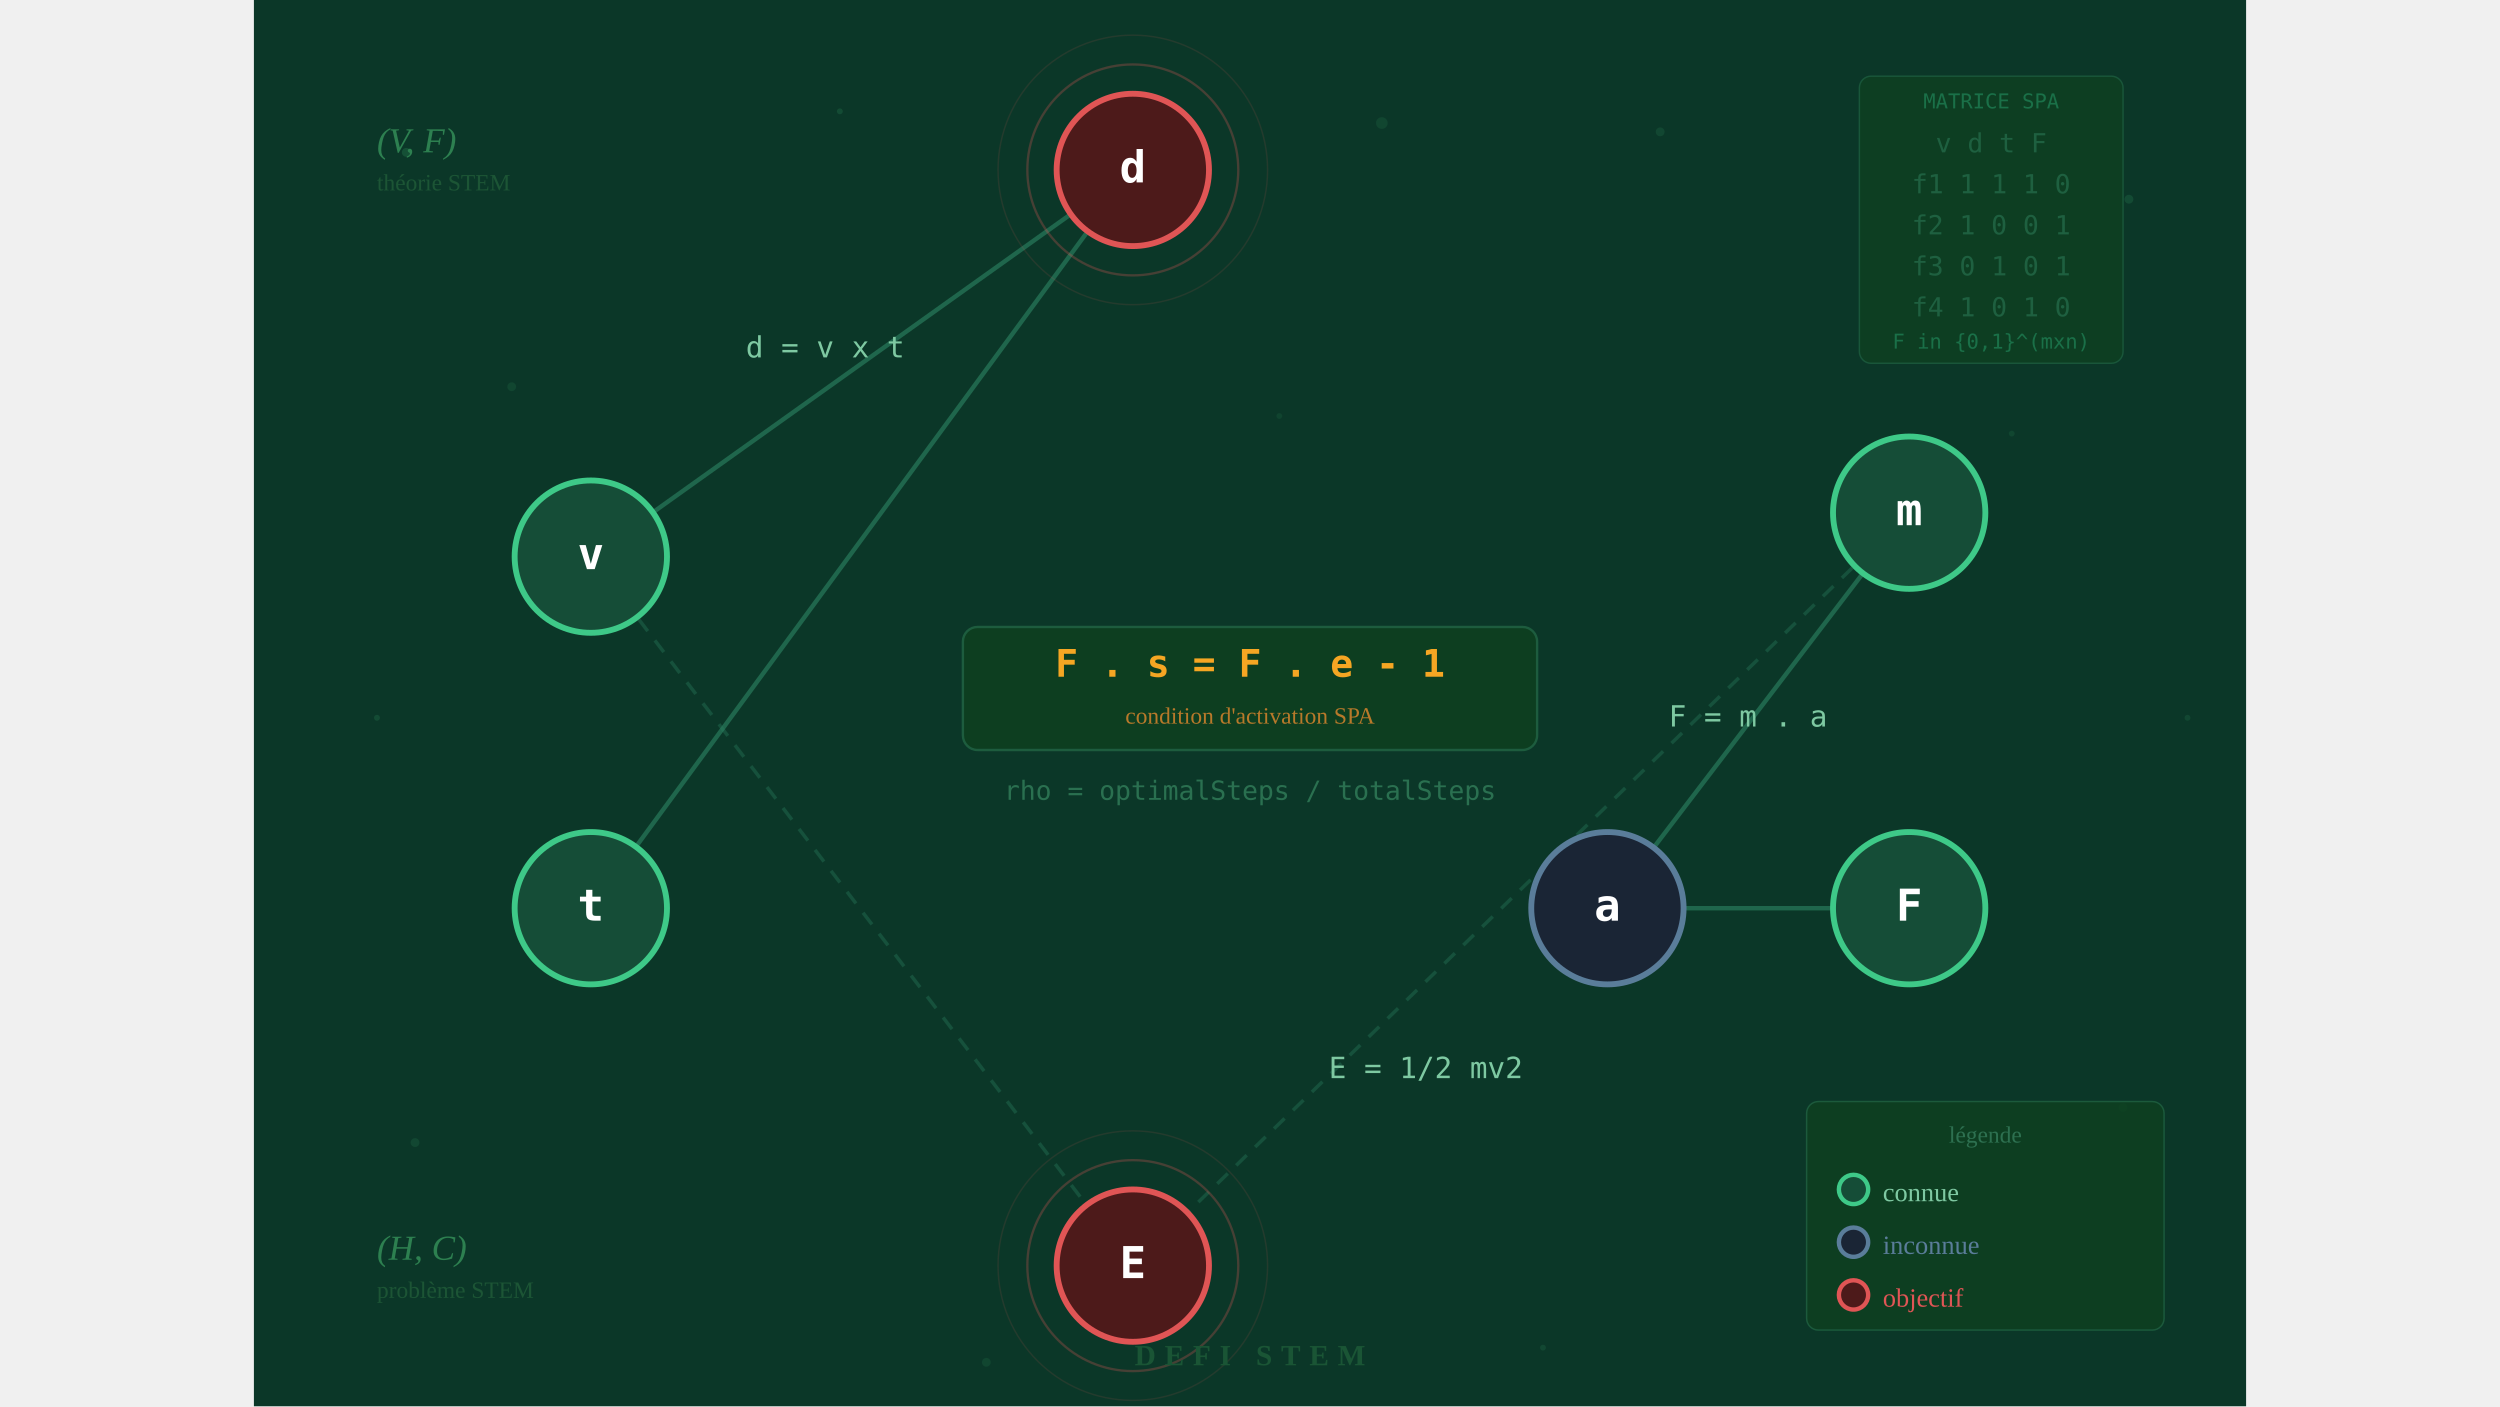
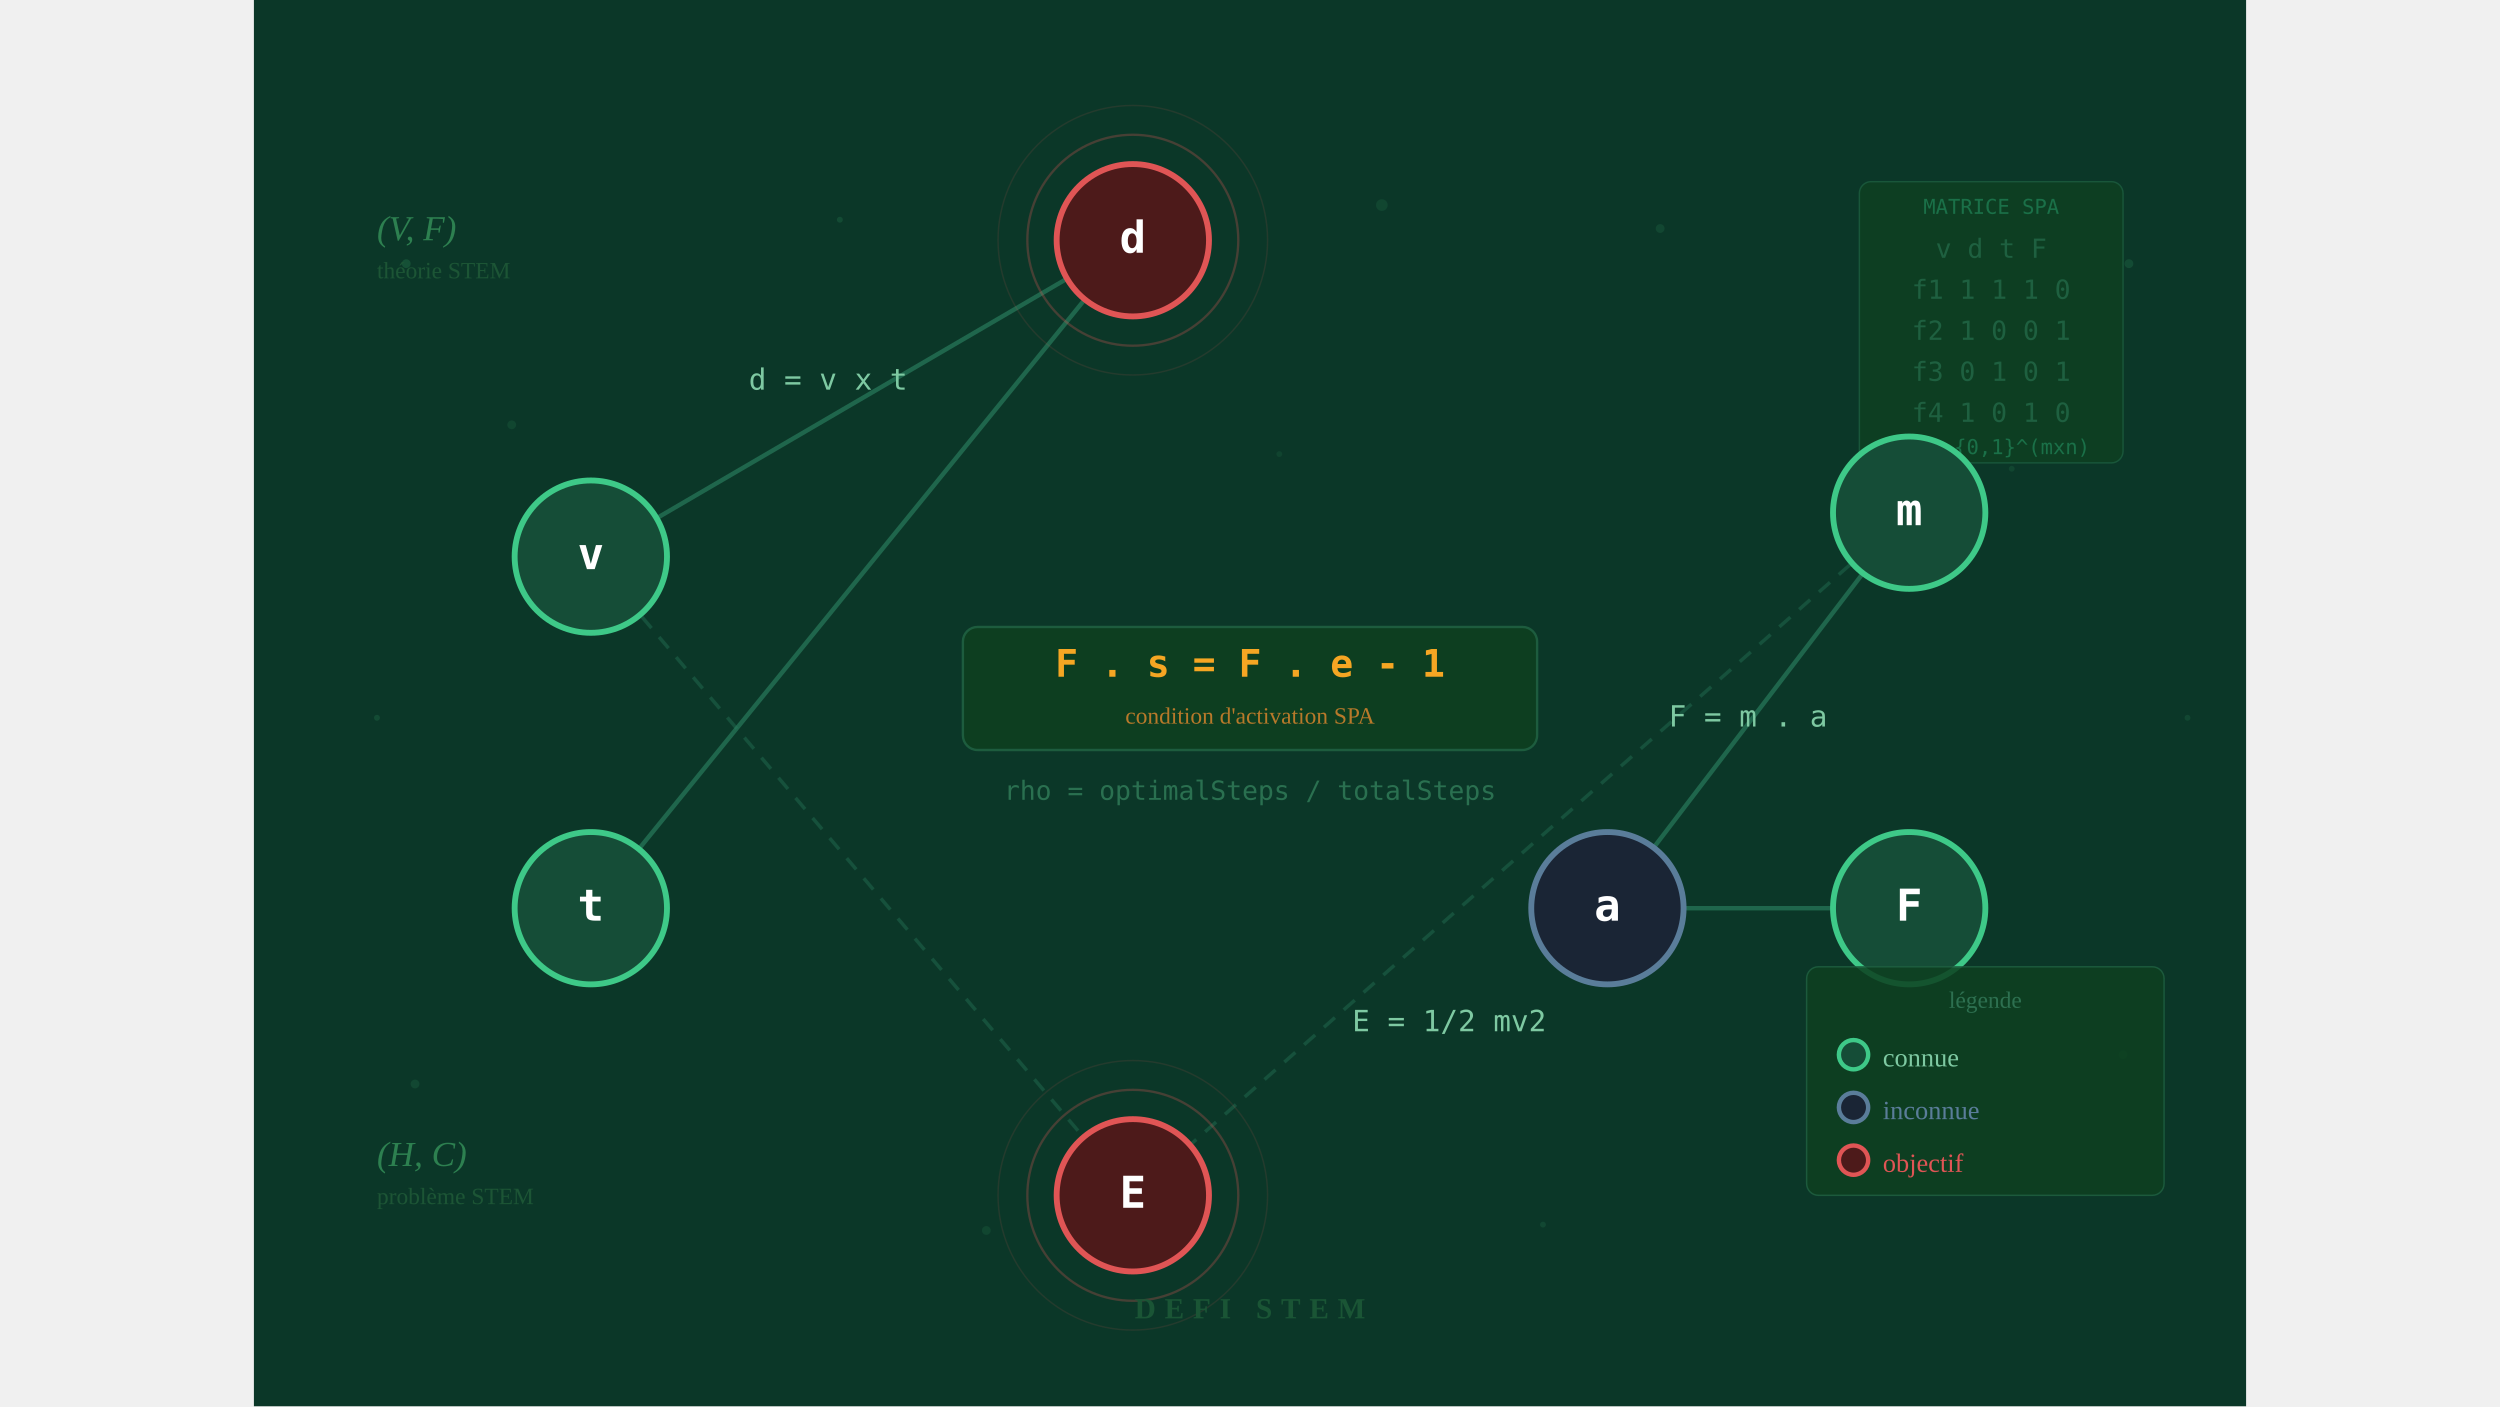
<svg xmlns="http://www.w3.org/2000/svg" width="1920" height="1080" viewBox="0 0 680 480" role="img">
  <style>
.nl{font-family:monospace;font-size:15px;fill:#fff;text-anchor:middle;dominant-baseline:middle;font-weight:bold}
.fm{font-family:monospace;font-size:10px;fill:#7EC9A2;text-anchor:middle}
.spa{font-family:monospace;font-size:13px;fill:#F5A623;text-anchor:middle;font-weight:bold}
.spas{font-size:8px;fill:#B8792A;text-anchor:middle}
.not{font-size:12px;fill:#2D8050;text-anchor:start;font-style:italic}
.nots{font-size:8px;fill:#1C5535;text-anchor:start}
.mc{font-family:monospace;font-size:9px;fill:#1E6040;text-anchor:middle}
.legti{font-size:8px;fill:#2D7050;text-anchor:middle}
.leg{font-size:9px;fill:#7EC9A2;text-anchor:start}
.legd{font-size:9px;fill:#5A7D9A;text-anchor:start}
.lego{font-size:9px;fill:#E05555;text-anchor:start}
.brand{font-size:10px;fill:#1A5535;text-anchor:middle;letter-spacing:3px;font-weight:bold}
.rho{font-family:monospace;font-size:9px;fill:#2A7050;text-anchor:middle}
</style>
  <rect width="680" height="480" fill="#0B3728" />
-   <circle cx="52" cy="52" r="1.5" fill="#1C6040" opacity="0.6" />
-   <circle cx="200" cy="38" r="1" fill="#1C6040" opacity="0.5" />
-   <circle cx="385" cy="42" r="2" fill="#1C6040" opacity="0.35" />
-   <circle cx="640" cy="68" r="1.5" fill="#1C6040" opacity="0.5" />
+   <circle cx="52" cy="90" r="1.5" fill="#1C6040" opacity="0.6" />
+   <circle cx="200" cy="75" r="1" fill="#1C6040" opacity="0.5" />
+   <circle cx="385" cy="70" r="2" fill="#1C6040" opacity="0.35" />
+   <circle cx="640" cy="90" r="1.5" fill="#1C6040" opacity="0.5" />
  <circle cx="660" cy="245" r="1" fill="#1C6040" opacity="0.4" />
-   <circle cx="638" cy="378" r="1.5" fill="#1C6040" opacity="0.4" />
-   <circle cx="55" cy="390" r="1.5" fill="#1C6040" opacity="0.4" />
+   <circle cx="638" cy="360" r="1.5" fill="#1C6040" opacity="0.4" />
+   <circle cx="55" cy="370" r="1.5" fill="#1C6040" opacity="0.4" />
  <circle cx="42" cy="245" r="1" fill="#1C6040" opacity="0.5" />
-   <circle cx="250" cy="465" r="1.5" fill="#1C6040" opacity="0.35" />
-   <circle cx="440" cy="460" r="1" fill="#1C6040" opacity="0.4" />
-   <circle cx="480" cy="45" r="1.5" fill="#1C6040" opacity="0.4" />
-   <circle cx="350" cy="142" r="1" fill="#1C6040" opacity="0.3" />
-   <circle cx="88" cy="132" r="1.5" fill="#1C6040" opacity="0.35" />
-   <circle cx="600" cy="148" r="1" fill="#1C6040" opacity="0.35" />
-   <rect x="548" y="26" width="90" height="98" rx="4" fill="#0D4020" opacity="0.75" stroke="#1D6040" stroke-width="0.5" />
-   <text x="593" y="37" class="mc" style="font-size:7px;fill:#1A7048">MATRICE SPA</text>
-   <text x="593" y="52" class="mc">  v  d  t  F</text>
-   <text x="593" y="66" class="mc">f1 1  1  1  0</text>
-   <text x="593" y="80" class="mc">f2 1  0  0  1</text>
-   <text x="593" y="94" class="mc">f3 0  1  0  1</text>
-   <text x="593" y="108" class="mc">f4 1  0  1  0</text>
-   <text x="593" y="119" class="mc" style="font-size:7px;fill:#1A7048">F in {0,1}^(mxn)</text>
-   <text x="42" y="52" class="not">(V, F)</text>
-   <text x="42" y="65" class="nots">théorie STEM</text>
-   <text x="42" y="430" class="not">(H, C)</text>
-   <text x="42" y="443" class="nots">problème STEM</text>
-   <line x1="115" y1="190" x2="300" y2="58" stroke="#2A8060" stroke-width="1.5" opacity="0.65" />
-   <line x1="115" y1="310" x2="300" y2="58" stroke="#2A8060" stroke-width="1.5" opacity="0.65" />
+   <circle cx="250" cy="420" r="1.5" fill="#1C6040" opacity="0.35" />
+   <circle cx="440" cy="418" r="1" fill="#1C6040" opacity="0.4" />
+   <circle cx="480" cy="78" r="1.5" fill="#1C6040" opacity="0.4" />
+   <circle cx="350" cy="155" r="1" fill="#1C6040" opacity="0.3" />
+   <circle cx="88" cy="145" r="1.5" fill="#1C6040" opacity="0.35" />
+   <circle cx="600" cy="160" r="1" fill="#1C6040" opacity="0.35" />
+   <rect x="548" y="62" width="90" height="96" rx="4" fill="#0D4020" opacity="0.75" stroke="#1D6040" stroke-width="0.5" />
+   <text x="593" y="73" class="mc" style="font-size:7px;fill:#1A7048">MATRICE SPA</text>
+   <text x="593" y="88" class="mc">  v  d  t  F</text>
+   <text x="593" y="102" class="mc">f1 1  1  1  0</text>
+   <text x="593" y="116" class="mc">f2 1  0  0  1</text>
+   <text x="593" y="130" class="mc">f3 0  1  0  1</text>
+   <text x="593" y="144" class="mc">f4 1  0  1  0</text>
+   <text x="593" y="155" class="mc" style="font-size:7px;fill:#1A7048">F in {0,1}^(mxn)</text>
+   <text x="42" y="82" class="not">(V, F)</text>
+   <text x="42" y="95" class="nots">théorie STEM</text>
+   <text x="42" y="398" class="not">(H, C)</text>
+   <text x="42" y="411" class="nots">problème STEM</text>
+   <line x1="115" y1="190" x2="300" y2="82" stroke="#2A8060" stroke-width="1.5" opacity="0.65" />
+   <line x1="115" y1="310" x2="300" y2="82" stroke="#2A8060" stroke-width="1.5" opacity="0.65" />
  <line x1="565" y1="175" x2="462" y2="310" stroke="#2A8060" stroke-width="1.5" opacity="0.65" />
  <line x1="565" y1="310" x2="462" y2="310" stroke="#2A8060" stroke-width="1.5" opacity="0.65" />
-   <line x1="115" y1="190" x2="300" y2="432" stroke="#2A8060" stroke-width="1.2" opacity="0.35" stroke-dasharray="5,4" />
-   <line x1="565" y1="175" x2="300" y2="432" stroke="#2A8060" stroke-width="1.2" opacity="0.35" stroke-dasharray="5,4" />
-   <text x="195" y="122" class="fm">d = v x t</text>
+   <line x1="115" y1="190" x2="300" y2="408" stroke="#2A8060" stroke-width="1.2" opacity="0.35" stroke-dasharray="5,4" />
+   <line x1="565" y1="175" x2="300" y2="408" stroke="#2A8060" stroke-width="1.2" opacity="0.35" stroke-dasharray="5,4" />
+   <text x="196" y="133" class="fm">d = v x t</text>
  <text x="510" y="248" class="fm">F = m . a</text>
-   <text x="400" y="368" class="fm">E = 1/2 mv2</text>
+   <text x="408" y="352" class="fm">E = 1/2 mv2</text>
  <rect x="242" y="214" width="196" height="42" rx="5" fill="#0D3F20" stroke="#1E6040" stroke-width="0.8" opacity="0.92" />
  <text x="340" y="231" class="spa">F . s = F . e - 1</text>
  <text x="340" y="247" class="spas">condition d'activation SPA</text>
  <text x="340" y="273" class="rho">rho = optimalSteps / totalSteps</text>
-   <circle cx="300" cy="58" r="36" fill="none" stroke="#E05555" stroke-width="0.8" opacity="0.28" />
-   <circle cx="300" cy="58" r="46" fill="none" stroke="#E05555" stroke-width="0.5" opacity="0.12" />
-   <circle cx="300" cy="432" r="36" fill="none" stroke="#E05555" stroke-width="0.8" opacity="0.28" />
-   <circle cx="300" cy="432" r="46" fill="none" stroke="#E05555" stroke-width="0.5" opacity="0.12" />
+   <circle cx="300" cy="82" r="36" fill="none" stroke="#E05555" stroke-width="0.8" opacity="0.28" />
+   <circle cx="300" cy="82" r="46" fill="none" stroke="#E05555" stroke-width="0.5" opacity="0.12" />
+   <circle cx="300" cy="408" r="36" fill="none" stroke="#E05555" stroke-width="0.8" opacity="0.28" />
+   <circle cx="300" cy="408" r="46" fill="none" stroke="#E05555" stroke-width="0.5" opacity="0.12" />
  <circle cx="115" cy="190" r="26" fill="#154D37" stroke="#3EC988" stroke-width="2" />
  <text x="115" y="190" class="nl">v</text>
  <circle cx="115" cy="310" r="26" fill="#154D37" stroke="#3EC988" stroke-width="2" />
  <text x="115" y="310" class="nl">t</text>
-   <circle cx="300" cy="58" r="26" fill="#4D1A1A" stroke="#E05555" stroke-width="2" />
-   <text x="300" y="58" class="nl">d</text>
+   <circle cx="300" cy="82" r="26" fill="#4D1A1A" stroke="#E05555" stroke-width="2" />
+   <text x="300" y="82" class="nl">d</text>
  <circle cx="565" cy="175" r="26" fill="#154D37" stroke="#3EC988" stroke-width="2" />
  <text x="565" y="175" class="nl">m</text>
  <circle cx="565" cy="310" r="26" fill="#154D37" stroke="#3EC988" stroke-width="2" />
  <text x="565" y="310" class="nl">F</text>
  <circle cx="462" cy="310" r="26" fill="#1A2535" stroke="#5A7D9A" stroke-width="2" />
  <text x="462" y="310" class="nl">a</text>
-   <circle cx="300" cy="432" r="26" fill="#4D1A1A" stroke="#E05555" stroke-width="2" />
-   <text x="300" y="432" class="nl">E</text>
-   <rect x="530" y="376" width="122" height="78" rx="4" fill="#0D3F20" stroke="#1E6040" stroke-width="0.5" opacity="0.85" />
-   <text x="591" y="390" class="legti">légende</text>
-   <circle cx="546" cy="406" r="5" fill="#154D37" stroke="#3EC988" stroke-width="1.5" />
-   <text x="556" y="410" class="leg">connue</text>
-   <circle cx="546" cy="424" r="5" fill="#1A2535" stroke="#5A7D9A" stroke-width="1.5" />
-   <text x="556" y="428" class="legd">inconnue</text>
-   <circle cx="546" cy="442" r="5" fill="#4D1A1A" stroke="#E05555" stroke-width="1.5" />
-   <text x="556" y="446" class="lego">objectif</text>
-   <text x="340" y="466" class="brand">DEFI  STEM</text>
+   <circle cx="300" cy="408" r="26" fill="#4D1A1A" stroke="#E05555" stroke-width="2" />
+   <text x="300" y="408" class="nl">E</text>
+   <rect x="530" y="330" width="122" height="78" rx="4" fill="#0D3F20" stroke="#1E6040" stroke-width="0.5" opacity="0.85" />
+   <text x="591" y="344" class="legti">légende</text>
+   <circle cx="546" cy="360" r="5" fill="#154D37" stroke="#3EC988" stroke-width="1.5" />
+   <text x="556" y="364" class="leg">connue</text>
+   <circle cx="546" cy="378" r="5" fill="#1A2535" stroke="#5A7D9A" stroke-width="1.5" />
+   <text x="556" y="382" class="legd">inconnue</text>
+   <circle cx="546" cy="396" r="5" fill="#4D1A1A" stroke="#E05555" stroke-width="1.5" />
+   <text x="556" y="400" class="lego">objectif</text>
+   <text x="340" y="450" class="brand">DEFI  STEM</text>
</svg>
